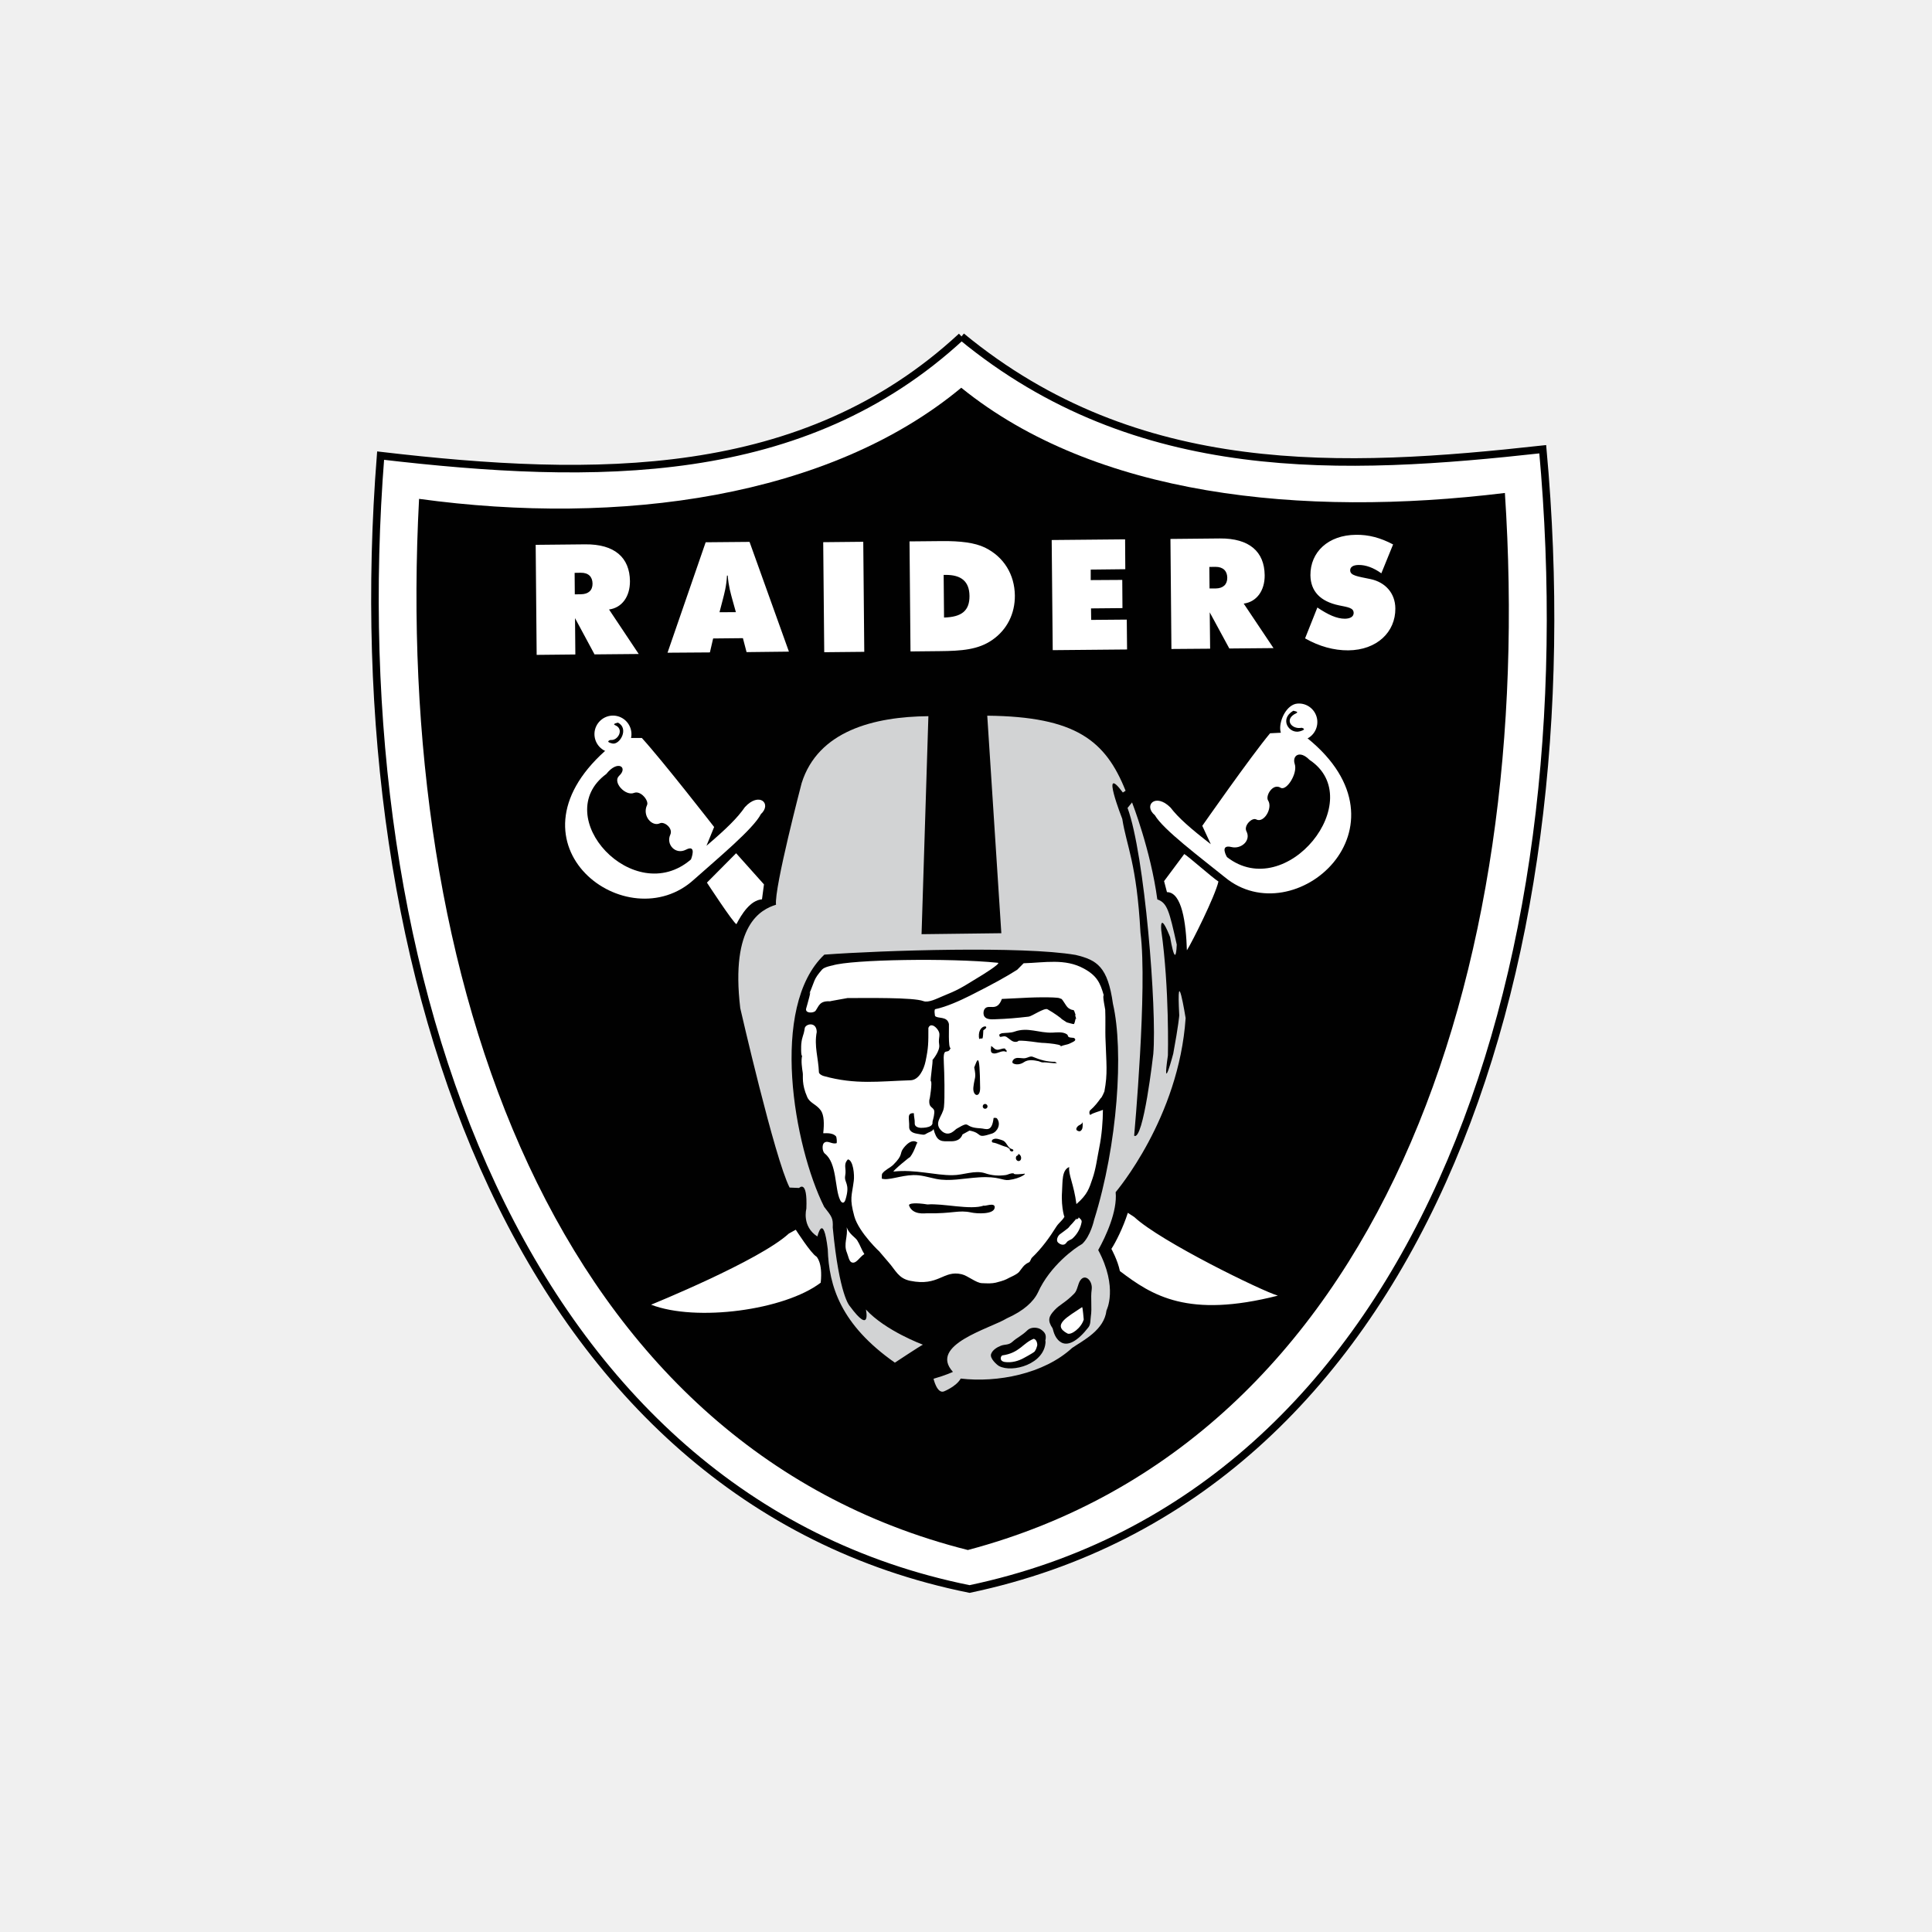
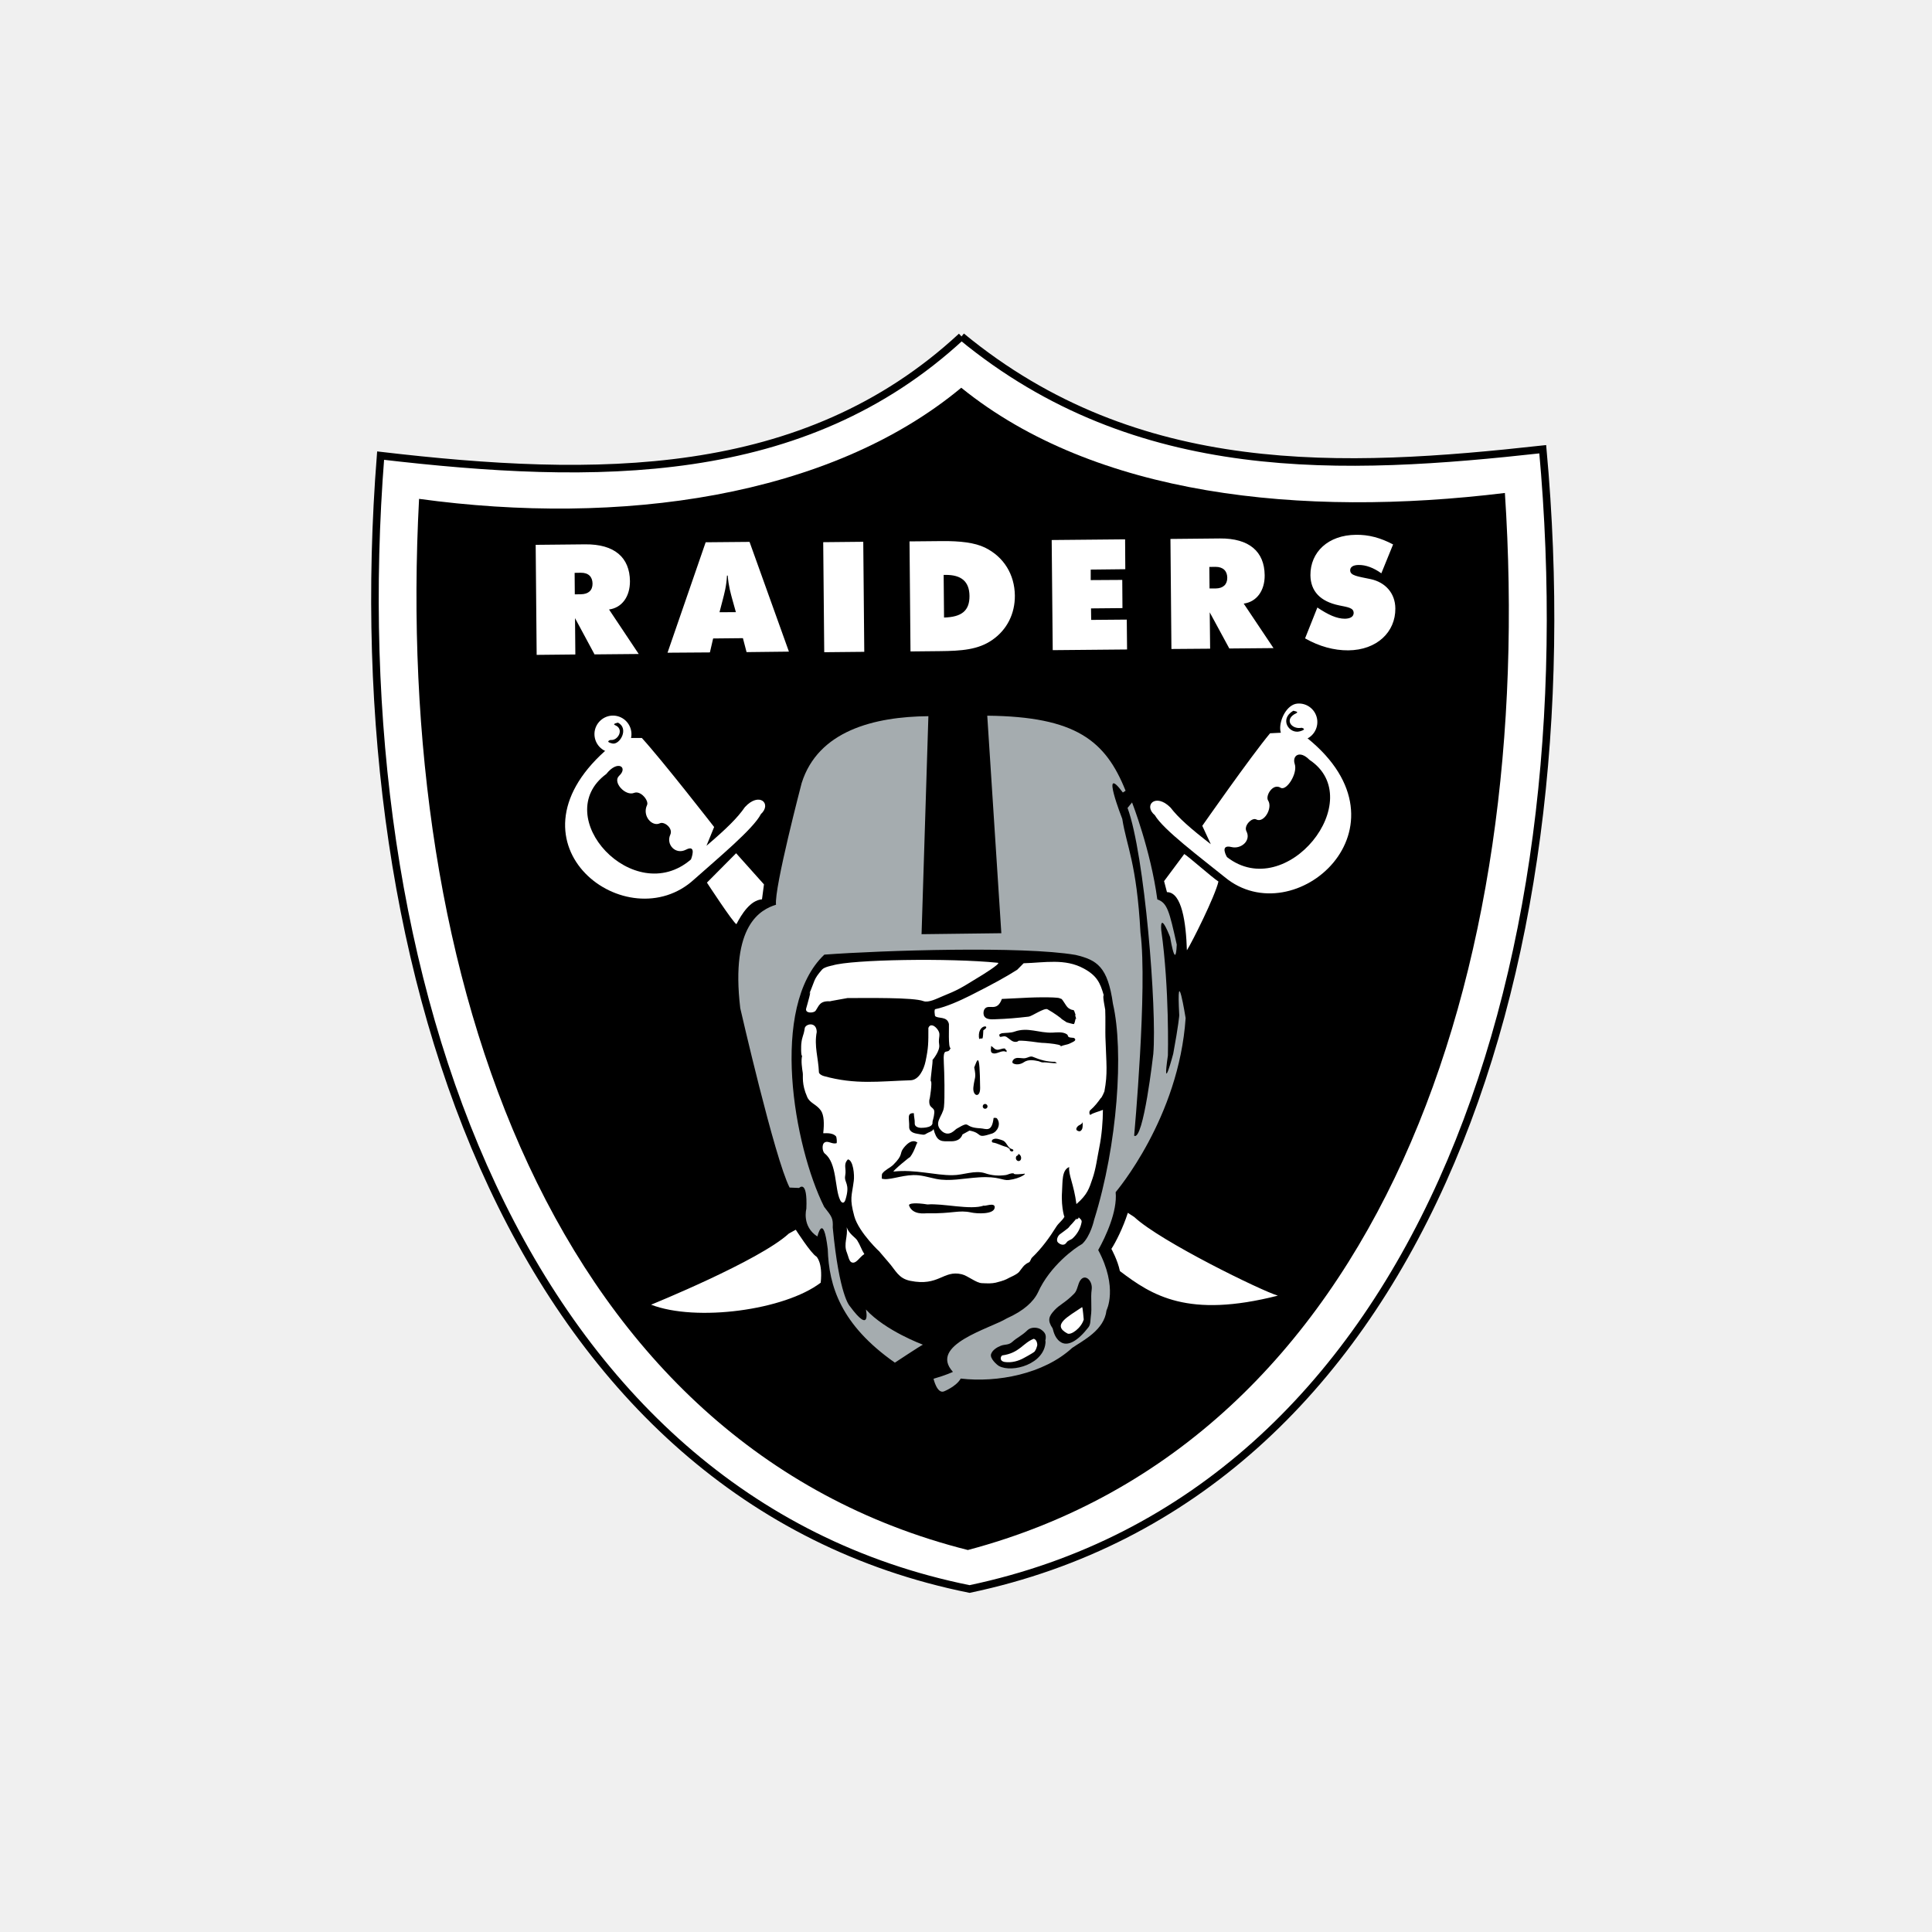
- <svg xmlns="http://www.w3.org/2000/svg" width="512" height="512" viewBox="0 0 512 512" version="1.1">
-   <g stroke="none" stroke-width="1" fill="none">
+ <svg xmlns="http://www.w3.org/2000/svg" width="512" height="512" viewBox="0 0 512 512">
+   <g fill="none">
    <path d="M261.121 304.904c.143.052-.012.233.06.287.065.05.202.05.291-.055-.136 0-.019-.103-.043-.181-.093-.106-.203-.026-.307-.052" fill="#010101" />
    <path d="M254.809 89.163c-41.942 38.848-97.166 38.221-153.945 31.583-10.961 139.453 37.897 276.563 156.087 300.36 118.875-25.021 164.65-162.73 151.892-302.053-52.744 5.833-107.435 8.488-154.034-29.89" fill="#fff" />
    <path d="M254.809 89.163c-41.942 38.848-97.166 38.221-153.945 31.583-10.961 139.453 37.897 276.563 156.087 300.36 118.875-25.021 164.65-162.73 151.892-302.053-52.744 5.833-107.435 8.488-154.034-29.89" stroke="#000" stroke-width="2" />
-     <path d="M254.743 102.755c-34.99 29.082-90.525 36.737-143.686 29.448-6.754 127.136 35.697 250.94 145.437 278.568 109.354-29.059 150.701-153.07 142.319-280.13-54.109 6.613-108.697.754-144.07-27.886" fill="#010101" />
+     <path d="M254.743 102.755c-34.99 29.082-90.525 36.737-143.686 29.448-6.754 127.136 35.697 250.94 145.437 278.568 109.354-29.059 150.701-153.07 142.319-280.13-54.109 6.613-108.697.754-144.07-27.886" fill="#000" />
    <path d="M298.889 321.411c-1.246 3.906-3.207 7.811-4.36 9.556 0 0 1.659 2.968 2.258 5.883 8.566 6.51 18.013 12.577 41.855 6.51-4.271-1.25-31.083-14.346-38.014-20.805l-1.739-1.145zm-88.001 4.479s4.054 6.325 5.463 7.107c0 0 1.726 1.512 1.143 6.928-9.554 7.29-32.992 10.441-44.951 5.832 0 0 28.63-11.612 36.509-18.85l1.837-1.017zm74.4-2.969c-.571.625-1.025 1.249-1.623 1.823-.221.207-.404.573-.689.78-.648.495-1.244.963-1.944 1.459-.754.468-1.247 1.769-.624 2.318.545.493 1.582.989 2.244-.027.364-.574 1.129-.677 1.573-1.068 1.232-1.119 2.101-2.603 2.414-4.322.102-.6-.392-.886-.806-1.3.119.493-.52.337-.571.703l.026-.366zm-60.917 2.319c.715 1.873 2.318 2.68 2.797 3.463.772 1.197 1.137 2.472 1.89 3.645-1.253.729-2.194 2.761-3.426 2.161-.625-.312-.825-1.613-1.196-2.551-.972-2.344.345-4.324-.065-6.717z" fill="#fff" />
-     <path d="M246.035 189.795c-14.393.132-29.236 3.881-33.588 17.731.005 0-7.32 27.861-6.795 32.233-4.01 1.277-12.11 5.262-9.475 27.418 0 0 9.104 39.785 13.076 47.541l2.518.105s2.27-2.423 1.92 5.519c0 0-1.272 4.635 2.927 7.345 0 0 1.552-6.692 2.747 3.358.299 9.79 3.453 20.023 17.787 30.071 0 0 6.685-4.426 7.424-4.763 0 0-9.937-3.671-15.1-9.322 0 0 1.498 6.926-4.283-.911 0 0-2.773-2.655-4.504-20.802.11-2.527-.232-2.865-2.279-5.495-8.001-15.989-14.593-52.987.053-66.837 15.528-1.146 52.629-2.317 66.579.078 5.712 1.354 8.528 3.151 9.903 12.967 2.882 12.418 1.272 37.285-4.996 57.255 0 0-.922 4.295-3.168 6.378-1.831.988-8.526 5.753-11.719 12.863-1.195 2.472-3.817 4.868-8.229 6.846-4.438 2.707-20.839 7.031-14.296 14.19 0 0-1.857.888-5.14 1.823 0 0 .908 4.009 2.738 3.358 0 0 3.303-1.3 4.464-3.411 9.689 1.147 22.046-1.224 29.532-8.122 2.974-2.032 8.503-4.713 9.101-9.946 0 0 3.14-5.989-2.194-15.988 1.96-3.513 5.127-10.258 4.62-15.335.196-.286 16.755-19.658 18.546-46.135 0 0-2.493-15.545-1.687-.704 0 0-.194 2.577-1.596 10.129 0 0-3.023 11.533-1.416.468 0 0 .443-17.549-1.764-33.198 0 0-.57-5.805 2.673 2.656.442 1.511-.505-1.953-.505-1.953s1.621 10.702 1.945 3.125c-1.986-8.88-2.492-11.064-5.153-11.978-1.762-13.095-6.694-25.698-6.694-25.698l-1.195 1.458c4.544 12.315 7.801 53.35 6.827 65.17 0 0-2.622 23.252-5.075 21.691 0 0 3.57-39.237 1.674-53.768-.999-18.485-3.686-22.938-4.828-30.201 0 0-5.969-15.207.156-6.979l.725-.469c-5.295-13.252-13.146-19.658-36.658-19.891l3.731 57.646-21.142.26 1.811-57.777" fill="#D2D3D4" />
+     <path d="M246.035 189.795c-14.393.132-29.236 3.881-33.588 17.731.005 0-7.32 27.861-6.795 32.233-4.01 1.277-12.11 5.262-9.475 27.418 0 0 9.104 39.785 13.076 47.541l2.518.105s2.27-2.423 1.92 5.519c0 0-1.272 4.635 2.927 7.345 0 0 1.552-6.692 2.747 3.358.299 9.79 3.453 20.023 17.787 30.071 0 0 6.685-4.426 7.424-4.763 0 0-9.937-3.671-15.1-9.322 0 0 1.498 6.926-4.283-.911 0 0-2.773-2.655-4.504-20.802.11-2.527-.232-2.865-2.279-5.495-8.001-15.989-14.593-52.987.053-66.837 15.528-1.146 52.629-2.317 66.579.078 5.712 1.354 8.528 3.151 9.903 12.967 2.882 12.418 1.272 37.285-4.996 57.255 0 0-.922 4.295-3.168 6.378-1.831.988-8.526 5.753-11.719 12.863-1.195 2.472-3.817 4.868-8.229 6.846-4.438 2.707-20.839 7.031-14.296 14.19 0 0-1.857.888-5.14 1.823 0 0 .908 4.009 2.738 3.358 0 0 3.303-1.3 4.464-3.411 9.689 1.147 22.046-1.224 29.532-8.122 2.974-2.032 8.503-4.713 9.101-9.946 0 0 3.14-5.989-2.194-15.988 1.96-3.513 5.127-10.258 4.62-15.335.196-.286 16.755-19.658 18.546-46.135 0 0-2.493-15.545-1.687-.704 0 0-.194 2.577-1.596 10.129 0 0-3.023 11.533-1.416.468 0 0 .443-17.549-1.764-33.198 0 0-.57-5.805 2.673 2.656.442 1.511-.505-1.953-.505-1.953s1.621 10.702 1.945 3.125c-1.986-8.88-2.492-11.064-5.153-11.978-1.762-13.095-6.694-25.698-6.694-25.698l-1.195 1.458c4.544 12.315 7.801 53.35 6.827 65.17 0 0-2.622 23.252-5.075 21.691 0 0 3.57-39.237 1.674-53.768-.999-18.485-3.686-22.938-4.828-30.201 0 0-5.969-15.207.156-6.979l.725-.469c-5.295-13.252-13.146-19.658-36.658-19.891l3.731 57.646-21.142.26 1.811-57.777" fill="#A5ACAF" />
    <path d="M219.961 265.355c-.11-.027 4.705-.86 4.632-.86 5.211 0 17.476-.207 20.118.808 1.368.521 3.738-.754 4.917-1.224 4.413-1.796 4.953-2.188 9.58-5.026.772-.441 6.222-3.8 5.236-3.906-12.739-1.301-38.695-.885-43.815.703 0 0-2.142.39-2.747 1.068-2.401 2.733-1.881 2.941-3.537 6.715 1.069-2.471-.547 3.074-.688 3.568-.436 1.431 2.006 1.327 2.487.652.882-1.249 1.039-2.656 3.816-2.498m71.348 38.821c-.556 2.759-.882 5.598-1.816 8.254-.832 2.42-1.244 4.086-4.23 6.665-.675-5.259-2.181-7.864-1.908-9.818-2.012.808-1.726 3.828-1.908 6.588-.312 4.426.908 7.653.624 6.353.144.625-1.506 1.848-2.103 2.812-1.868 2.993-3.921 5.803-6.45 8.227-.376.364-.455 1.12-.845 1.277-1.402.621-1.791 1.56-2.595 2.524-.675.78-2.467 1.431-3.373 1.953-.571.313-2.338.807-2.83.91-1.064.235-2.038.208-3.654.13-1.557-.052-3.71-1.979-5.392-2.369-4.899-1.146-6.009 3.308-13.627 1.744-3.149-.651-3.803-2.759-5.781-4.973-.385-.418-2.272-2.682-2.556-2.993.79.833-5.271-4.765-6.465-9.139-1.324-4.871-.663-5.259-.137-9.4.207-1.535-.123-5.416-1.551-5.676-1.325 1.407-.344 2.317-.726 4.323-.364 1.925 1.413 1.98.083 6.325-.368 1.224-1.05.938-1.434.105-1.46-3.046-.785-9.71-4.023-12.263-.753-.6-.799-2.421-.194-2.89.98-.729 1.959.44 3.244.129.214-.051.06-1.614-.102-1.821-1.085-1.224-3.415-.705-3.394-.859.286-2.526.226-4.764-.636-6.015-1.195-1.667-2.922-1.928-3.622-3.593-1.517-3.438-1.031-5.444-1.167-6.354-.19-1.249-.499-3.228-.17-4.53-.357.078-.254-2.891-.227-3.073.202-2.187.598-2.084.902-4.115.045-1.275 3.148-2.056 3.2.86-.727 3.826.428 6.822.576 10.674.013.444.779.887 1.291 1.016 8.391 2.343 14.653 1.381 22.979 1.121 2.219-.055 3.544-2.865 3.998-5.052.765-3.647.746-4.871.74-8.827.402-1.067 1.388-.781 2.16.079 1.441 1.641.338 2.265.709 4.374.29 1.641-1.799 4.088-1.799 4.088.24 0-.663 5.571-.415 5.598.434 0-.279 4.972-.389 4.842-.299 2.682 1.545 1.693 1.286 3.672-.047.909-.499 2.161-.461 2.316.273 1.821-3.784 1.459-3.135 1.51-.889-.051-1.597-.442-1.57-1.145.047-1.043-.239-1.821-.234-2.735-1.985-.104-1.155 1.512-1.24 3.567-.057.911.553 1.641 2.076 1.875 1.616.26 1.785.442 2.531-.051.375-.286 1.648-.573 1.843-1.199.772 2.941 1.661 3.333 3.828 3.256.915-.029 3.057.312 3.861-1.822l1.849-1.016c3.745.704 1.473 2.267 5.995.781 1.363-.468 2.468-2.475 1.275-4.009-.144-.183-.87-.183-.892-.078-.461 3.931-2.004 2.786-3.477 2.707-4.821-.207-2.245-2.265-6.307.106-.48.259-1.901 2.238-3.821.728-2.597-2.266.18-3.958.455-6.484.265-2.291.103-9.478-.028-11.559-.292-4.922.986-1.954 1.791-4.088-.693.182-.376-6.015-.441-6.328-.448-2.214-3.005-1.327-3.686-2.162 0 0-.33-1.716.085-1.796 2.901-.599 6.568-2.265 9.221-3.593 6.095-3.073 9.526-4.974 12.474-6.849l1.699-1.718c5.595-.157 10.981-1.326 15.963 1.408 3.48 1.9 4.336 3.801 5.271 7.081-.391.079.363 3.517.388 3.828.104 2.162 0 6.121.052 7.215.234 7.159.65 9.606-.273 14.449 0 .028-.738 1.77-.972 1.77-.585.859-1.584 2.186-2.779 3.202-.389.338-.205 1.379.08 1.198.725-.522 2.178-.833 3.282-1.301-.016 3.047-.288 6.667-.977 10.052" fill="#fff" />
    <path d="M281.264 269.963c.117 0-1.921-1.535-3.684-2.5-.806-.443-4.129 1.848-4.946 1.952-3.426.39-5.413.573-9.041.703-.901.028-2.187.079-2.727-.755-.329-.521-.297-1.511.099-2.004 1.076-1.406 3.244.963 4.541-2.63 0 0 4.102-.208 5.361-.26 4.296-.26 10.641-.26 10.071.234.52-.468 1.376 1.874 2.246 2.475 1.636 1.093 1.141-.391 1.894 1.873-.506-.467.468 1.354-.038.911-.016.234-.299 1.301-.418 1.407-.129.131-1.724-.416-1.959-.443.118.027-1.518-.964-1.402-.964m-20.667 3.071c2.504-1.483-1.901-1.874-1.084 2.449-.078-.418.819-.156.882-.339.116-.312.17-1.378.202-2.11m-2.415 9.843c.605 2.915.079 2.524-.221 5.232-.265 2.422 1.812 2.995 1.787.235-.099-10.286-.753-7.421-1.566-5.468m28.741 14.502c-.234.573-.61.599-1.076.91-.351.235-.741.755-.558 1.147.103.181.519.389.806.363.323 0 .596-.39.7-.651.194-.544.103-1.171.129-1.77m-25.873-3.543c.345.028.643-.259.662-.598.008-.364-.272-.651-.617-.677-.342-.027-.65.26-.654.625-.02.34.252.65.609.65m22.551-17.339c-.935.47-1.727.366-2.621.886 1.377-.808-7.501-1.197-4.152-.937-2.363-.184-4.336-.677-6.814-.651l-.443.259c-1.233.313-1.881-.651-2.817-1.248-.66-.392-1.232.049-1.828-.029.129-.234-.221-.39-.116-.548.154-.234.571-.364.725-.417 1.064-.13 2.31-.051 3.323-.416 3.595-1.275 6.41.416 10.096.261 1.143-.054 2.726-.289 3.816.467.235.156.235.547.389.651.495.365 1.351.106 1.636.418.582.626-.547.966-1.196 1.303m-3.478 5.232l-.52-.337c-2.101.027-3.971-.522-5.904-1.326-.674-.26-1.312.259-1.985.363-.921.132-1.869-.26-2.647.053-.586.208-1.064 1.067-.571 1.327.725.417 1.932.339 2.894-.337 1.129-.755 2.557-.521 3.879-.234.339.103.702.312 1.063.312 1.298-.077 2.518.314 3.791.181m-13.368-3.279c.052-.286-.493-.208-.336-.548-.857-.234-1.676.548-2.518.208-.482-.181-.767-.676-1.228-.91-.032.675-.286 1.642.318 1.874 1.192.523 2.464-1.016 3.762-.26l.002-.363" fill="#010101" />
    <path d="M195.079 226.117l-7.734 7.785s6.937 10.625 7.813 11.013c1.376-2.655 3.685-6.35 6.776-6.586l.525-3.957-7.381-8.256zm-29.129-30.541h4.146c5.496 6.015 19.157 23.589 19.157 23.589l-2.031 4.974c5.249-4.478 8.253-7.42 10.175-10.232 3.79-4.165 7.248-.938 4.243 1.847-1.959 3.881-11.485 11.77-17.677 17.289-17.63 16.195-51.48-9.112-23.568-34.082l5.555-3.386z" fill="#fff" />
    <path d="M160.681 205.105c3.044-3.853 5.83-1.744 3.393.495-1.83 1.694 1.688 5.444 3.945 4.53 1.806-.729 3.985 2.11 3.461 3.202-1.364 2.892 1.342 5.859 3.407 4.843 1.129-.547 3.542 1.301 2.751 3.02-1.201 2.554 1.345 5.417 4.141 3.984 3.011-1.562 1.335 2.579 1.335 2.579-15.151 13.072-37.69-11.404-22.432-22.651" fill="#010101" />
    <path d="M162.226 199.455c2.699.13 4.984-1.953 5.113-4.686.109-2.71-1.978-5-4.692-5.129-2.7-.106-4.977 2.004-5.108 4.686-.11 2.733 1.987 5.023 4.687 5.129" fill="#fff" />
    <path d="M163.782 191.514c2.997 1.562.461 5.963-1.499 5.52-2.115-.47-.493-.937-.493-.937 1.965.287 3.72-2.89 1.24-3.906-.936-.39.752-.677.752-.677" fill="#010101" />
    <path d="M340.708 194.117l-4.129.209c-5.216 6.274-17.961 24.527-17.961 24.527l2.258 4.868c-5.45-4.22-8.605-7.004-10.68-9.711-3.971-3.984-7.279-.574-4.142 2.031 2.157 3.774 12.058 11.196 18.509 16.402 18.429 15.31 51.018-13.253 21.908-36.816l-5.763-1.509" fill="#fff" />
    <path d="M347.013 201.356c-2.595-2.656-4.633-1.094-3.893 1.119.832 2.502-2.206 7.264-3.762 6.276-2.05-1.275-4.091 2.186-3.299 3.384 1.297 2.03-1.142 6.092-3.139 5.024-1.116-.599-3.401 1.641-2.597 3.151 1.274 2.474-1.426 4.791-3.969 4.166-3.272-.806-1.195 2.656-1.195 2.656 15.78 12.29 37.664-15.282 21.854-25.776" fill="#010101" />
    <path d="M344.677 196.251c-2.698.261-5.14-.155-5.397-2.864-.234-2.707 1.778-6.664 4.489-6.923 2.698-.261 5.063 1.742 5.322 4.424.245 2.708-1.726 5.104-4.414 5.363" fill="#fff" />
    <path d="M342.719 188.362c-3.816 2.266-1.026 6.25 1.778 5.444 2.09-.573.455-.938.455-.938-2.752.519-4.763-2.291-1.442-3.855.909-.416-.79-.651-.79-.651" fill="#010101" />
    <path d="M313.841 226.325c1.064.6 7.476 6.298 9.058 7.291-.894 3.905-7.007 16.114-8.358 18.224-.234-7.238-1.311-15.415-5.283-15.415l-.767-2.914 5.35-7.185" fill="#fff" />
    <path d="M289.312 341.694c.285-2.187-1.648-4.218-2.959-2.475-.726.938-.778 2.682-1.648 3.568-2.374 2.449-3.88 2.916-5.256 4.426-1.494 1.615-1.947 2.682-.493 4.816.116.156.364 2.37 1.961 3.515 1.92 1.459 4.659-.102 7.514-3.774.635-.808.519-1.953.649-2.865.362-2.369-.105-4.789.233-7.211m-12.227 13.773c-.129 6.015-8.838 8.462-12.355 6.536-.584-.338-2.459-2.005-2.089-3.151.37-1.121 1.648-1.848 2.582-2.212 1.091-.443 2.012-.106 3.036-1.016 1.404-1.278 2.389-1.51 4.052-3.126.934-.909 2.777-.78 3.648-.102.907.703 1.451 1.275 1.051 2.967l.076.103" fill="#010101" />
    <path d="M286.754 346.407c-3.699 2.524-8.161 4.712-3.879 6.978.974.521 3.688-1.458 4.335-3.724-.027.131-.261-3.358-.455-3.253m-12.601 11.796c-.662.547-3.012 1.77-2.7 1.613-1.557.888-3.375 1.38-5.192 1.121-1.621-.286-.986-1.693-.622-1.744 4.568-.652 5.399-3.256 8.305-4.401.844.183 1.024 1.485.909 1.851-.077.286-.261 1.012-.7 1.561" fill="#fff" />
    <path d="M239.429 304.279c-1.135 1.484.025 1.692-2.702 4.4-.79.78-2.233 1.355-2.932 2.344-.122.183-.11.833-.11 1.327 1.767.572 4.952-.859 8.332-.939 2.044-.079 4.044.6 6.095 1.016 3.633.702 6.974-.132 11.337-.418 5.23-.337 6.24.912 7.892.704 3.231-.389 5.203-2.005 3.803-1.614.35-.079-2.673.337-2.467-.132-.883-.155-1.454.339-2.207.443-1.766.233-3.535.156-5.425-.494-2.738-.887-5.756.519-8.619.519-4.639.054-9.819-1.587-15.606-.962-.566.079 4.698-4.295 4.314-3.774 1.518-1.93 1.824-4.531 2.136-3.699-.103-.259-1.549-1.691-3.84 1.277m6.377 14.918c3.978-.364 11.466 1.564 14.938.286-.005.338 2.919-.963 2.868.47-.09 2.004-4.905 1.665-6.19 1.378-3.478-.754-4.705.34-11.902.21-.305-.029-3.627.546-4.6-2.033-.246-.673 1.842-.806 4.885-.312m23.491-12.704c-.362.937.599 1.536 1.091 1.014.389-.365.312-1.432-.531-1.718.09.468-.43.417-.56.703m-1.57-1.902c-.374-.233-.752-.573-1.077-.651-1.245-.287-2.259-.963-3.517-1.146-.323-.051-.462-.6.052-.858.776-.389 1.648 0 2.466.259 1.063.367 1.244 1.641 2.115 2.163.259.156.949.233.752.598-.183.366-.883.208-.973-.365h.181" fill="#010101" />
    <path d="M271.479 309.878c.285 0 .52-.314.52-.705-.014-.365-.236-.676-.52-.676-.286.027-.519.314-.519.703.013.364.245.678.519.678" fill="#fff" />
    <path d="M349.117 160.998c2.829 1.901 5.113 2.969 7.307 2.969 1.505-.028 2.311-.6 2.311-1.538-.014-1.352-1.494-1.51-3.893-2.004-4.971-1.043-7.514-3.749-7.567-7.993-.038-6.093 4.674-10.649 12.083-10.703 3.324-.052 6.478.78 9.826 2.553l-3.116 7.655c-2.038-1.484-4.154-2.24-5.996-2.213-1.466 0-2.27.546-2.26 1.408 0 1.43 1.962 1.613 5.428 2.342 3.867.832 6.515 3.696 6.541 7.783.051 6.222-4.856 11.013-12.462 11.093-3.816.026-7.707-1.043-11.46-3.176l3.258-8.177zm-196.788-3.487l1.636-.028c1.987-.026 3.082-1.04 3.064-2.838-.028-1.796-1.086-2.889-3.13-2.861l-1.616.026.045 5.701zm-10.369-13.124l13.128-.13c7.774-.079 11.784 3.488 11.856 9.739.025 4.165-2.169 7.081-5.542 7.524l7.864 11.793-11.707.106-5.171-9.608.085 9.633-10.253.104-.26-29.16zm53.055 17.836l-.916-3.281c-.421-1.589-1.036-3.593-1.244-6.405h-.197c-.142 2.812-.725 4.84-1.121 6.405l-.863 3.306 4.341-.025zm-8.006-18.514l11.628-.104 10.436 29.084-11.226.129-.967-3.697-7.892.079-.857 3.697-11.231.079 10.108-29.267zm31.148-.026l10.616-.105.267 29.162-10.61.104-.272-29.161zm38.767 14.243c-.033-3.826-2.173-5.624-6.403-5.57h-.443l.103 11.3c4.643-.132 6.775-1.773 6.743-5.73zm-15.892-14.449l8.448-.08c5.058-.053 8.839.418 11.545 1.719 5.03 2.473 7.859 7.16 7.924 12.708.039 4.814-2.076 9.033-5.913 11.715-3.756 2.656-8.234 2.968-14.055 3.02l-7.69.079-.259-29.161zm37.676-.366l19.455-.181.052 7.916-9.163.103v2.784l8.359-.051.052 7.472-8.332.078.041 3.048 9.434-.079.078 7.916-19.702.181-.273-29.187zm41.832 12.837h1.635c1.985-.025 3.075-1.068 3.064-2.864-.027-1.77-1.091-2.864-3.115-2.864l-1.637.026.053 5.702zm-10.359-13.123l13.122-.129c7.774-.054 11.784 3.488 11.849 9.738.041 4.165-2.181 7.082-5.555 7.525l7.893 11.794-11.707.105-5.193-9.58.105 9.632-10.255.079-.26-29.163z" fill="#fff" />
  </g>
</svg>
